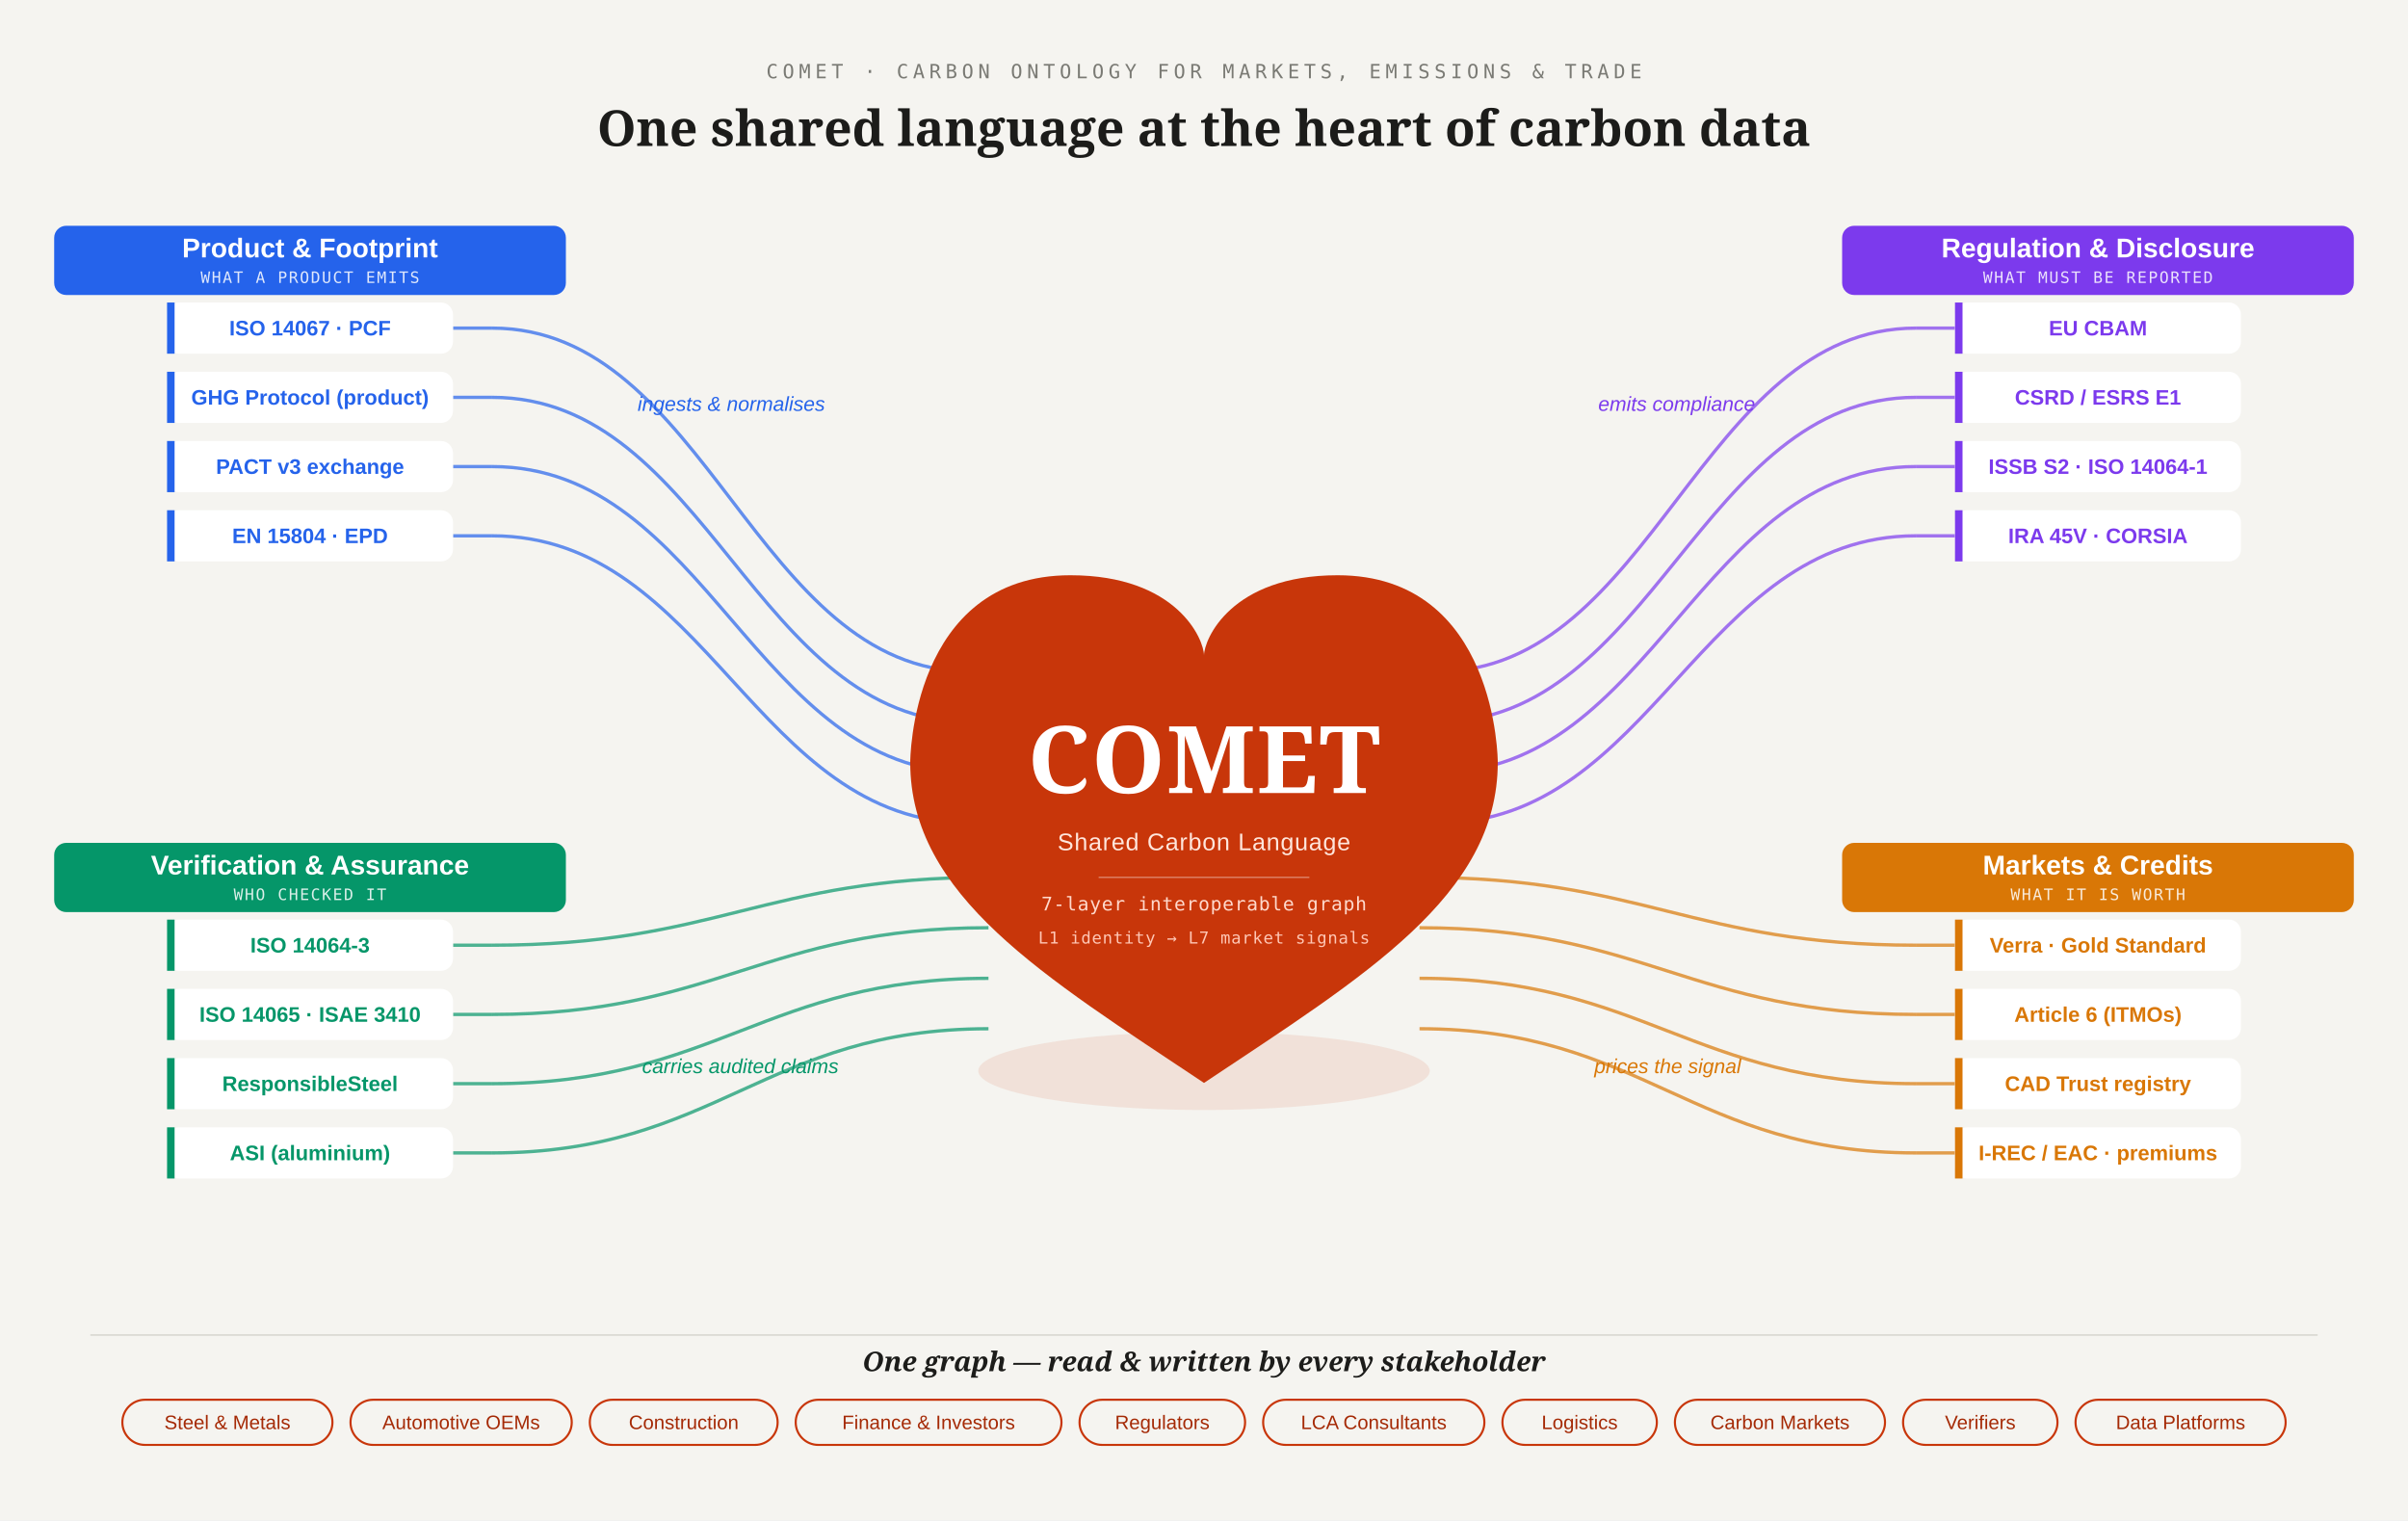
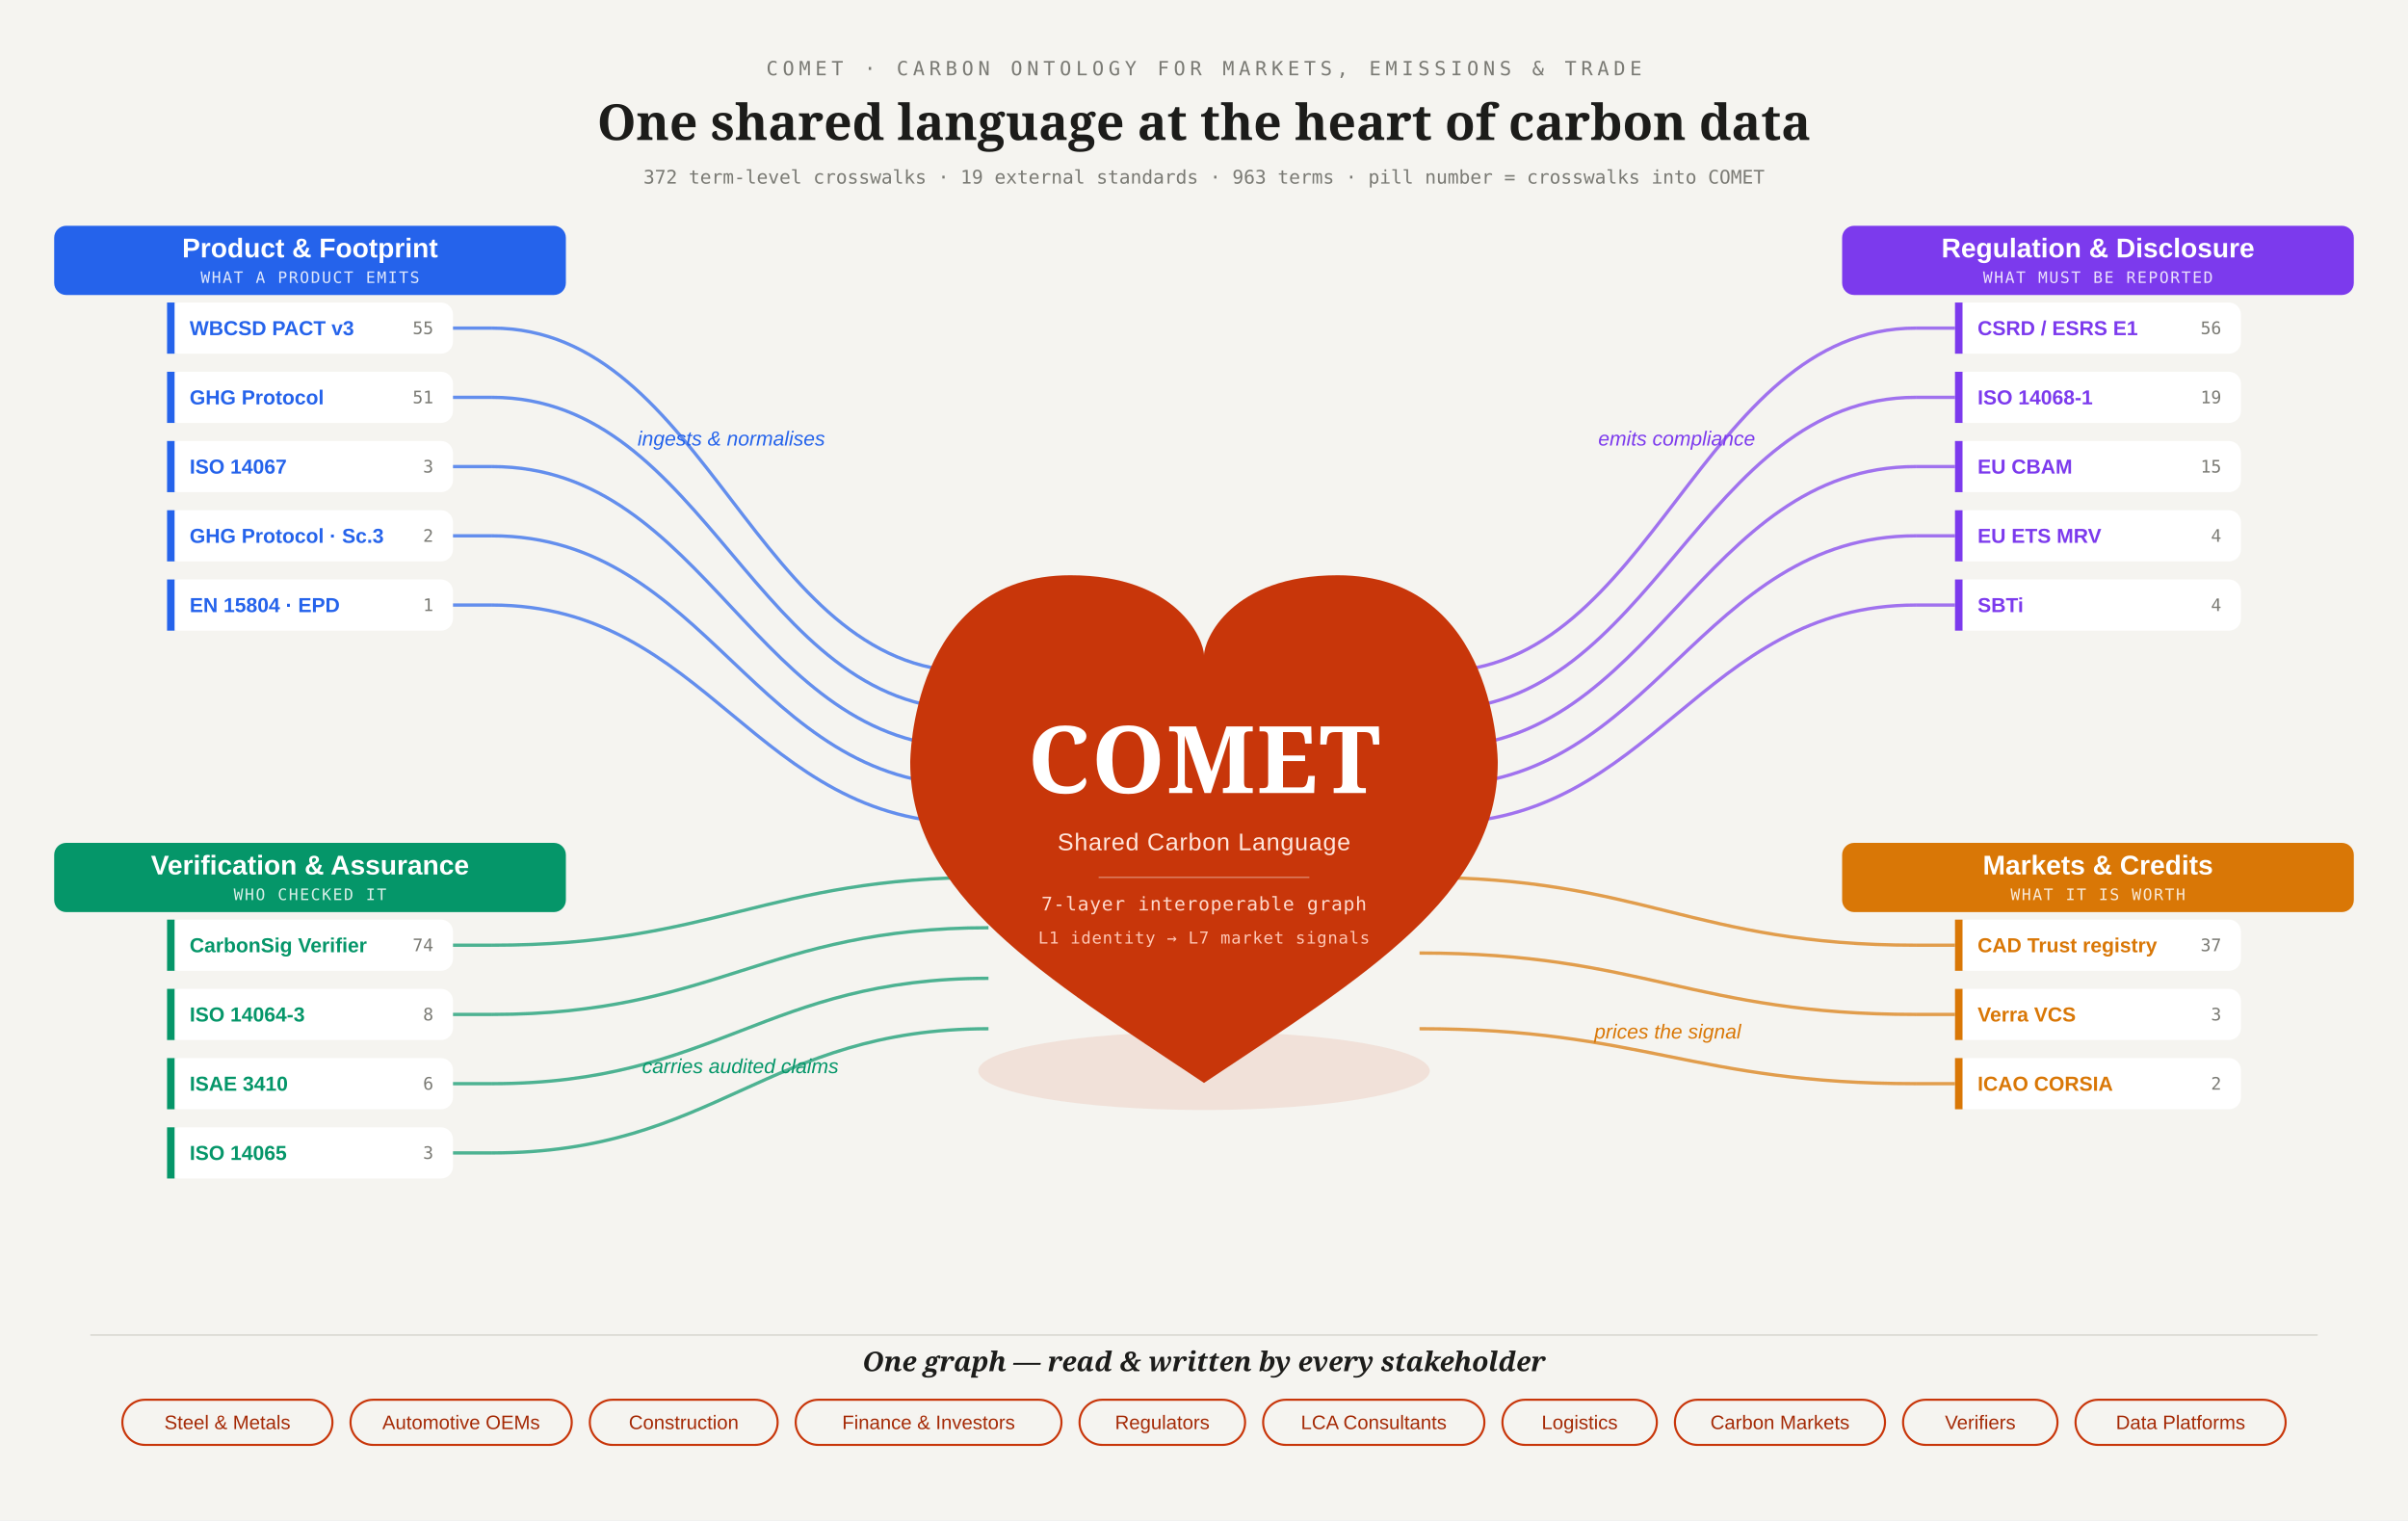
- <svg xmlns="http://www.w3.org/2000/svg" viewBox="0 0 1600 1010" font-family="'DM Sans', 'Helvetica Neue', Arial, sans-serif" role="img" aria-label="COMET is the shared language at the heart of carbon data interoperability. Four standards domains — Product and Footprint, Regulation and Disclosure, Verification and Assurance, and Markets and Credits — feed into the COMET graph, which every stakeholder group reads.">
+ <svg xmlns="http://www.w3.org/2000/svg" viewBox="0 0 1600 1010" font-family="'DM Sans', 'Helvetica Neue', Arial, sans-serif" role="img" aria-label="COMET is the shared language at the heart of carbon data interoperability. Four standards domains — Product and Footprint, Regulation and Disclosure, Verification and Assurance, and Markets and Credits — feed into the COMET graph, which every stakeholder group reads. Each standard shows its number of term-level crosswalks into COMET.">
  <rect width="1600" height="1010" fill="#f5f4f0" />
-   <text x="800.0" y="52" text-anchor="middle" font-family="'DM Mono', 'SFMono-Regular', Menlo, monospace" font-size="13" letter-spacing="3" fill="#7a7a74">COMET · CARBON ONTOLOGY FOR MARKETS, EMISSIONS &amp; TRADE</text>
-   <text x="800.0" y="97" text-anchor="middle" font-family="'Playfair Display', Georgia, serif" font-size="33" font-weight="700" fill="#1c1c1a">One shared language at the heart of carbon data</text>
+   <text x="800.0" y="50" text-anchor="middle" font-family="'DM Mono', 'SFMono-Regular', Menlo, monospace" font-size="13" letter-spacing="3" fill="#7a7a74">COMET · CARBON ONTOLOGY FOR MARKETS, EMISSIONS &amp; TRADE</text>
+   <text x="800.0" y="93" text-anchor="middle" font-family="'Playfair Display', Georgia, serif" font-size="33" font-weight="700" fill="#1c1c1a">One shared language at the heart of carbon data</text>
+   <text x="800.0" y="122" text-anchor="middle" font-family="'DM Mono', 'SFMono-Regular', Menlo, monospace" font-size="12.5" fill="#7a7a74">372 term-level crosswalks · 19 external standards · 963 terms · pill number = crosswalks into COMET</text>
+   <rect x="36" y="150" width="340" height="46" rx="8" fill="#2563eb" />
+   <text x="206.0" y="171" text-anchor="middle" font-family="'DM Sans', 'Helvetica Neue', Arial, sans-serif" font-size="18" font-weight="700" fill="#ffffff">Product &amp; Footprint</text>
+   <text x="206.0" y="188" text-anchor="middle" font-family="'DM Mono', 'SFMono-Regular', Menlo, monospace" font-size="10.5" fill="#ffffff" opacity="0.85" letter-spacing="1">WHAT A PRODUCT EMITS</text>
+   <rect x="111.0" y="201.0" width="190.0" height="34.0" rx="8" fill="#ffffff" />
+   <rect x="111.0" y="201.0" width="5" height="34.0" fill="#2563eb" />
+   <text x="126.0" y="218.0" dominant-baseline="central" font-family="'DM Sans', 'Helvetica Neue', Arial, sans-serif" font-size="13.5" font-weight="600" fill="#2563eb">WBCSD PACT v3</text>
+   <text x="288.0" y="218.0" text-anchor="end" dominant-baseline="central" font-family="'DM Mono', 'SFMono-Regular', Menlo, monospace" font-size="11.5" fill="#7a7a74">55</text>
+   <rect x="111.0" y="247.0" width="190.0" height="34.0" rx="8" fill="#ffffff" />
+   <rect x="111.0" y="247.0" width="5" height="34.0" fill="#2563eb" />
+   <text x="126.0" y="264.0" dominant-baseline="central" font-family="'DM Sans', 'Helvetica Neue', Arial, sans-serif" font-size="13.5" font-weight="600" fill="#2563eb">GHG Protocol</text>
+   <text x="288.0" y="264.0" text-anchor="end" dominant-baseline="central" font-family="'DM Mono', 'SFMono-Regular', Menlo, monospace" font-size="11.5" fill="#7a7a74">51</text>
+   <rect x="111.0" y="293.0" width="190.0" height="34.0" rx="8" fill="#ffffff" />
+   <rect x="111.0" y="293.0" width="5" height="34.0" fill="#2563eb" />
+   <text x="126.0" y="310.0" dominant-baseline="central" font-family="'DM Sans', 'Helvetica Neue', Arial, sans-serif" font-size="13.5" font-weight="600" fill="#2563eb">ISO 14067</text>
+   <text x="288.0" y="310.0" text-anchor="end" dominant-baseline="central" font-family="'DM Mono', 'SFMono-Regular', Menlo, monospace" font-size="11.5" fill="#7a7a74">3</text>
+   <rect x="111.0" y="339.0" width="190.0" height="34.0" rx="8" fill="#ffffff" />
+   <rect x="111.0" y="339.0" width="5" height="34.0" fill="#2563eb" />
+   <text x="126.0" y="356.0" dominant-baseline="central" font-family="'DM Sans', 'Helvetica Neue', Arial, sans-serif" font-size="13.5" font-weight="600" fill="#2563eb">GHG Protocol · Sc.3</text>
+   <text x="288.0" y="356.0" text-anchor="end" dominant-baseline="central" font-family="'DM Mono', 'SFMono-Regular', Menlo, monospace" font-size="11.5" fill="#7a7a74">2</text>
+   <rect x="111.0" y="385.0" width="190.0" height="34.0" rx="8" fill="#ffffff" />
+   <rect x="111.0" y="385.0" width="5" height="34.0" fill="#2563eb" />
+   <text x="126.0" y="402.0" dominant-baseline="central" font-family="'DM Sans', 'Helvetica Neue', Arial, sans-serif" font-size="13.5" font-weight="600" fill="#2563eb">EN 15804  ·  EPD</text>
+   <text x="288.0" y="402.0" text-anchor="end" dominant-baseline="central" font-family="'DM Mono', 'SFMono-Regular', Menlo, monospace" font-size="11.5" fill="#7a7a74">1</text>
+   <rect x="36" y="560" width="340" height="46" rx="8" fill="#059669" />
+   <text x="206.0" y="581" text-anchor="middle" font-family="'DM Sans', 'Helvetica Neue', Arial, sans-serif" font-size="18" font-weight="700" fill="#ffffff">Verification &amp; Assurance</text>
+   <text x="206.0" y="598" text-anchor="middle" font-family="'DM Mono', 'SFMono-Regular', Menlo, monospace" font-size="10.5" fill="#ffffff" opacity="0.85" letter-spacing="1">WHO CHECKED IT</text>
+   <rect x="111.0" y="611.0" width="190.0" height="34.0" rx="8" fill="#ffffff" />
+   <rect x="111.0" y="611.0" width="5" height="34.0" fill="#059669" />
+   <text x="126.0" y="628.0" dominant-baseline="central" font-family="'DM Sans', 'Helvetica Neue', Arial, sans-serif" font-size="13.5" font-weight="600" fill="#059669">CarbonSig Verifier</text>
+   <text x="288.0" y="628.0" text-anchor="end" dominant-baseline="central" font-family="'DM Mono', 'SFMono-Regular', Menlo, monospace" font-size="11.5" fill="#7a7a74">74</text>
+   <rect x="111.0" y="657.0" width="190.0" height="34.0" rx="8" fill="#ffffff" />
+   <rect x="111.0" y="657.0" width="5" height="34.0" fill="#059669" />
+   <text x="126.0" y="674.0" dominant-baseline="central" font-family="'DM Sans', 'Helvetica Neue', Arial, sans-serif" font-size="13.5" font-weight="600" fill="#059669">ISO 14064-3</text>
+   <text x="288.0" y="674.0" text-anchor="end" dominant-baseline="central" font-family="'DM Mono', 'SFMono-Regular', Menlo, monospace" font-size="11.5" fill="#7a7a74">8</text>
+   <rect x="111.0" y="703.0" width="190.0" height="34.0" rx="8" fill="#ffffff" />
+   <rect x="111.0" y="703.0" width="5" height="34.0" fill="#059669" />
+   <text x="126.0" y="720.0" dominant-baseline="central" font-family="'DM Sans', 'Helvetica Neue', Arial, sans-serif" font-size="13.5" font-weight="600" fill="#059669">ISAE 3410</text>
+   <text x="288.0" y="720.0" text-anchor="end" dominant-baseline="central" font-family="'DM Mono', 'SFMono-Regular', Menlo, monospace" font-size="11.5" fill="#7a7a74">6</text>
+   <rect x="111.0" y="749.0" width="190.0" height="34.0" rx="8" fill="#ffffff" />
+   <rect x="111.0" y="749.0" width="5" height="34.0" fill="#059669" />
+   <text x="126.0" y="766.0" dominant-baseline="central" font-family="'DM Sans', 'Helvetica Neue', Arial, sans-serif" font-size="13.5" font-weight="600" fill="#059669">ISO 14065</text>
+   <text x="288.0" y="766.0" text-anchor="end" dominant-baseline="central" font-family="'DM Mono', 'SFMono-Regular', Menlo, monospace" font-size="11.5" fill="#7a7a74">3</text>
+   <rect x="1224" y="150" width="340" height="46" rx="8" fill="#7c3aed" />
+   <text x="1394.0" y="171" text-anchor="middle" font-family="'DM Sans', 'Helvetica Neue', Arial, sans-serif" font-size="18" font-weight="700" fill="#ffffff">Regulation &amp; Disclosure</text>
+   <text x="1394.0" y="188" text-anchor="middle" font-family="'DM Mono', 'SFMono-Regular', Menlo, monospace" font-size="10.5" fill="#ffffff" opacity="0.85" letter-spacing="1">WHAT MUST BE REPORTED</text>
+   <rect x="1299.0" y="201.0" width="190.0" height="34.0" rx="8" fill="#ffffff" />
+   <rect x="1299.0" y="201.0" width="5" height="34.0" fill="#7c3aed" />
+   <text x="1314.0" y="218.0" dominant-baseline="central" font-family="'DM Sans', 'Helvetica Neue', Arial, sans-serif" font-size="13.5" font-weight="600" fill="#7c3aed">CSRD / ESRS E1</text>
+   <text x="1476.0" y="218.0" text-anchor="end" dominant-baseline="central" font-family="'DM Mono', 'SFMono-Regular', Menlo, monospace" font-size="11.5" fill="#7a7a74">56</text>
+   <rect x="1299.0" y="247.0" width="190.0" height="34.0" rx="8" fill="#ffffff" />
+   <rect x="1299.0" y="247.0" width="5" height="34.0" fill="#7c3aed" />
+   <text x="1314.0" y="264.0" dominant-baseline="central" font-family="'DM Sans', 'Helvetica Neue', Arial, sans-serif" font-size="13.5" font-weight="600" fill="#7c3aed">ISO 14068-1</text>
+   <text x="1476.0" y="264.0" text-anchor="end" dominant-baseline="central" font-family="'DM Mono', 'SFMono-Regular', Menlo, monospace" font-size="11.5" fill="#7a7a74">19</text>
+   <rect x="1299.0" y="293.0" width="190.0" height="34.0" rx="8" fill="#ffffff" />
+   <rect x="1299.0" y="293.0" width="5" height="34.0" fill="#7c3aed" />
+   <text x="1314.0" y="310.0" dominant-baseline="central" font-family="'DM Sans', 'Helvetica Neue', Arial, sans-serif" font-size="13.5" font-weight="600" fill="#7c3aed">EU CBAM</text>
+   <text x="1476.0" y="310.0" text-anchor="end" dominant-baseline="central" font-family="'DM Mono', 'SFMono-Regular', Menlo, monospace" font-size="11.5" fill="#7a7a74">15</text>
+   <rect x="1299.0" y="339.0" width="190.0" height="34.0" rx="8" fill="#ffffff" />
+   <rect x="1299.0" y="339.0" width="5" height="34.0" fill="#7c3aed" />
+   <text x="1314.0" y="356.0" dominant-baseline="central" font-family="'DM Sans', 'Helvetica Neue', Arial, sans-serif" font-size="13.5" font-weight="600" fill="#7c3aed">EU ETS MRV</text>
+   <text x="1476.0" y="356.0" text-anchor="end" dominant-baseline="central" font-family="'DM Mono', 'SFMono-Regular', Menlo, monospace" font-size="11.5" fill="#7a7a74">4</text>
+   <rect x="1299.0" y="385.0" width="190.0" height="34.0" rx="8" fill="#ffffff" />
+   <rect x="1299.0" y="385.0" width="5" height="34.0" fill="#7c3aed" />
+   <text x="1314.0" y="402.0" dominant-baseline="central" font-family="'DM Sans', 'Helvetica Neue', Arial, sans-serif" font-size="13.5" font-weight="600" fill="#7c3aed">SBTi</text>
+   <text x="1476.0" y="402.0" text-anchor="end" dominant-baseline="central" font-family="'DM Mono', 'SFMono-Regular', Menlo, monospace" font-size="11.5" fill="#7a7a74">4</text>
+   <rect x="1224" y="560" width="340" height="46" rx="8" fill="#d97706" />
+   <text x="1394.0" y="581" text-anchor="middle" font-family="'DM Sans', 'Helvetica Neue', Arial, sans-serif" font-size="18" font-weight="700" fill="#ffffff">Markets &amp; Credits</text>
+   <text x="1394.0" y="598" text-anchor="middle" font-family="'DM Mono', 'SFMono-Regular', Menlo, monospace" font-size="10.5" fill="#ffffff" opacity="0.85" letter-spacing="1">WHAT IT IS WORTH</text>
+   <rect x="1299.0" y="611.0" width="190.0" height="34.0" rx="8" fill="#ffffff" />
+   <rect x="1299.0" y="611.0" width="5" height="34.0" fill="#d97706" />
+   <text x="1314.0" y="628.0" dominant-baseline="central" font-family="'DM Sans', 'Helvetica Neue', Arial, sans-serif" font-size="13.5" font-weight="600" fill="#d97706">CAD Trust registry</text>
+   <text x="1476.0" y="628.0" text-anchor="end" dominant-baseline="central" font-family="'DM Mono', 'SFMono-Regular', Menlo, monospace" font-size="11.5" fill="#7a7a74">37</text>
+   <rect x="1299.0" y="657.0" width="190.0" height="34.0" rx="8" fill="#ffffff" />
+   <rect x="1299.0" y="657.0" width="5" height="34.0" fill="#d97706" />
+   <text x="1314.0" y="674.0" dominant-baseline="central" font-family="'DM Sans', 'Helvetica Neue', Arial, sans-serif" font-size="13.5" font-weight="600" fill="#d97706">Verra VCS</text>
+   <text x="1476.0" y="674.0" text-anchor="end" dominant-baseline="central" font-family="'DM Mono', 'SFMono-Regular', Menlo, monospace" font-size="11.5" fill="#7a7a74">3</text>
+   <rect x="1299.0" y="703.0" width="190.0" height="34.0" rx="8" fill="#ffffff" />
+   <rect x="1299.0" y="703.0" width="5" height="34.0" fill="#d97706" />
+   <text x="1314.0" y="720.0" dominant-baseline="central" font-family="'DM Sans', 'Helvetica Neue', Arial, sans-serif" font-size="13.5" font-weight="600" fill="#d97706">ICAO CORSIA</text>
+   <text x="1476.0" y="720.0" text-anchor="end" dominant-baseline="central" font-family="'DM Mono', 'SFMono-Regular', Menlo, monospace" font-size="11.5" fill="#7a7a74">2</text>
  <line x1="301.0" y1="218.0" x2="327.0" y2="218.0" stroke="#2563eb" stroke-width="2.2" opacity="0.7" />
  <path d="M 327.0,218.0 C 470.0,218.0 501.8,446.2 644.8,446.2" fill="none" stroke="#2563eb" stroke-width="2.2" opacity="0.7" />
  <line x1="301.0" y1="264.0" x2="327.0" y2="264.0" stroke="#2563eb" stroke-width="2.2" opacity="0.7" />
-   <path d="M 327.0,264.0 C 470.0,264.0 501.8,479.8 644.8,479.8" fill="none" stroke="#2563eb" stroke-width="2.2" opacity="0.7" />
+   <path d="M 327.0,264.0 C 470.0,264.0 501.8,471.4 644.8,471.4" fill="none" stroke="#2563eb" stroke-width="2.2" opacity="0.7" />
  <line x1="301.0" y1="310.0" x2="327.0" y2="310.0" stroke="#2563eb" stroke-width="2.2" opacity="0.7" />
-   <path d="M 327.0,310.0 C 470.0,310.0 501.8,513.3 644.8,513.3" fill="none" stroke="#2563eb" stroke-width="2.2" opacity="0.7" />
+   <path d="M 327.0,310.0 C 470.0,310.0 501.8,496.6 644.8,496.6" fill="none" stroke="#2563eb" stroke-width="2.2" opacity="0.7" />
  <line x1="301.0" y1="356.0" x2="327.0" y2="356.0" stroke="#2563eb" stroke-width="2.2" opacity="0.7" />
-   <path d="M 327.0,356.0 C 470.0,356.0 501.8,546.9 644.8,546.9" fill="none" stroke="#2563eb" stroke-width="2.2" opacity="0.7" />
-   <text x="485.9" y="273.0" text-anchor="middle" font-family="'DM Sans', 'Helvetica Neue', Arial, sans-serif" font-size="13.5" font-style="italic" fill="#2563eb">ingests &amp; normalises</text>
+   <path d="M 327.0,356.0 C 470.0,356.0 501.8,521.7 644.8,521.7" fill="none" stroke="#2563eb" stroke-width="2.2" opacity="0.7" />
+   <line x1="301.0" y1="402.0" x2="327.0" y2="402.0" stroke="#2563eb" stroke-width="2.2" opacity="0.7" />
+   <path d="M 327.0,402.0 C 470.0,402.0 501.8,546.9 644.8,546.9" fill="none" stroke="#2563eb" stroke-width="2.2" opacity="0.7" />
+   <text x="485.9" y="296.0" text-anchor="middle" font-family="'DM Sans', 'Helvetica Neue', Arial, sans-serif" font-size="13.5" font-style="italic" fill="#2563eb">ingests &amp; normalises</text>
  <line x1="301.0" y1="628.0" x2="327.0" y2="628.0" stroke="#059669" stroke-width="2.2" opacity="0.7" />
  <path d="M 327.0,628.0 C 475.4,628.0 508.4,582.9 656.8,582.9" fill="none" stroke="#059669" stroke-width="2.2" opacity="0.7" />
  <line x1="301.0" y1="674.0" x2="327.0" y2="674.0" stroke="#059669" stroke-width="2.2" opacity="0.7" />
  <path d="M 327.0,674.0 C 475.4,674.0 508.4,616.4 656.8,616.4" fill="none" stroke="#059669" stroke-width="2.2" opacity="0.7" />
  <line x1="301.0" y1="720.0" x2="327.0" y2="720.0" stroke="#059669" stroke-width="2.2" opacity="0.7" />
  <path d="M 327.0,720.0 C 475.4,720.0 508.4,650.0 656.8,650.0" fill="none" stroke="#059669" stroke-width="2.2" opacity="0.7" />
  <line x1="301.0" y1="766.0" x2="327.0" y2="766.0" stroke="#059669" stroke-width="2.2" opacity="0.7" />
  <path d="M 327.0,766.0 C 475.4,766.0 508.4,683.5 656.8,683.5" fill="none" stroke="#059669" stroke-width="2.2" opacity="0.7" />
  <text x="491.9" y="713.0" text-anchor="middle" font-family="'DM Sans', 'Helvetica Neue', Arial, sans-serif" font-size="13.5" font-style="italic" fill="#059669">carries audited claims</text>
  <line x1="1299.0" y1="218.0" x2="1273.0" y2="218.0" stroke="#7c3aed" stroke-width="2.2" opacity="0.7" />
  <path d="M 1273.0,218.0 C 1130.0,218.0 1098.2,446.2 955.2,446.2" fill="none" stroke="#7c3aed" stroke-width="2.2" opacity="0.7" />
  <line x1="1299.0" y1="264.0" x2="1273.0" y2="264.0" stroke="#7c3aed" stroke-width="2.2" opacity="0.7" />
-   <path d="M 1273.0,264.0 C 1130.0,264.0 1098.2,479.8 955.2,479.8" fill="none" stroke="#7c3aed" stroke-width="2.2" opacity="0.7" />
+   <path d="M 1273.0,264.0 C 1130.0,264.0 1098.2,471.4 955.2,471.4" fill="none" stroke="#7c3aed" stroke-width="2.2" opacity="0.7" />
  <line x1="1299.0" y1="310.0" x2="1273.0" y2="310.0" stroke="#7c3aed" stroke-width="2.2" opacity="0.7" />
-   <path d="M 1273.0,310.0 C 1130.0,310.0 1098.2,513.3 955.2,513.3" fill="none" stroke="#7c3aed" stroke-width="2.2" opacity="0.7" />
+   <path d="M 1273.0,310.0 C 1130.0,310.0 1098.2,496.6 955.2,496.6" fill="none" stroke="#7c3aed" stroke-width="2.2" opacity="0.7" />
  <line x1="1299.0" y1="356.0" x2="1273.0" y2="356.0" stroke="#7c3aed" stroke-width="2.2" opacity="0.7" />
-   <path d="M 1273.0,356.0 C 1130.0,356.0 1098.2,546.9 955.2,546.9" fill="none" stroke="#7c3aed" stroke-width="2.2" opacity="0.7" />
-   <text x="1114.1" y="273.0" text-anchor="middle" font-family="'DM Sans', 'Helvetica Neue', Arial, sans-serif" font-size="13.5" font-style="italic" fill="#7c3aed">emits compliance</text>
+   <path d="M 1273.0,356.0 C 1130.0,356.0 1098.2,521.7 955.2,521.7" fill="none" stroke="#7c3aed" stroke-width="2.2" opacity="0.7" />
+   <line x1="1299.0" y1="402.0" x2="1273.0" y2="402.0" stroke="#7c3aed" stroke-width="2.2" opacity="0.7" />
+   <path d="M 1273.0,402.0 C 1130.0,402.0 1098.2,546.9 955.2,546.9" fill="none" stroke="#7c3aed" stroke-width="2.2" opacity="0.7" />
+   <text x="1114.1" y="296.0" text-anchor="middle" font-family="'DM Sans', 'Helvetica Neue', Arial, sans-serif" font-size="13.5" font-style="italic" fill="#7c3aed">emits compliance</text>
  <line x1="1299.0" y1="628.0" x2="1273.0" y2="628.0" stroke="#d97706" stroke-width="2.2" opacity="0.7" />
  <path d="M 1273.0,628.0 C 1124.6,628.0 1091.6,582.9 943.2,582.9" fill="none" stroke="#d97706" stroke-width="2.2" opacity="0.7" />
  <line x1="1299.0" y1="674.0" x2="1273.0" y2="674.0" stroke="#d97706" stroke-width="2.2" opacity="0.7" />
-   <path d="M 1273.0,674.0 C 1124.6,674.0 1091.6,616.4 943.2,616.4" fill="none" stroke="#d97706" stroke-width="2.2" opacity="0.7" />
+   <path d="M 1273.0,674.0 C 1124.6,674.0 1091.6,633.2 943.2,633.2" fill="none" stroke="#d97706" stroke-width="2.2" opacity="0.7" />
  <line x1="1299.0" y1="720.0" x2="1273.0" y2="720.0" stroke="#d97706" stroke-width="2.2" opacity="0.7" />
-   <path d="M 1273.0,720.0 C 1124.6,720.0 1091.6,650.0 943.2,650.0" fill="none" stroke="#d97706" stroke-width="2.2" opacity="0.7" />
-   <line x1="1299.0" y1="766.0" x2="1273.0" y2="766.0" stroke="#d97706" stroke-width="2.2" opacity="0.7" />
-   <path d="M 1273.0,766.0 C 1124.6,766.0 1091.6,683.5 943.2,683.5" fill="none" stroke="#d97706" stroke-width="2.2" opacity="0.7" />
-   <text x="1108.1" y="713.0" text-anchor="middle" font-family="'DM Sans', 'Helvetica Neue', Arial, sans-serif" font-size="13.5" font-style="italic" fill="#d97706">prices the signal</text>
+   <path d="M 1273.0,720.0 C 1124.6,720.0 1091.6,683.5 943.2,683.5" fill="none" stroke="#d97706" stroke-width="2.2" opacity="0.7" />
+   <text x="1108.1" y="690.0" text-anchor="middle" font-family="'DM Sans', 'Helvetica Neue', Arial, sans-serif" font-size="13.5" font-style="italic" fill="#d97706">prices the signal</text>
  <ellipse cx="800" cy="711.5" rx="150" ry="26" fill="#c8360a" opacity="0.10" />
  <path d="M 800.0,435.5 C 800.0,424.9 782.2,382.2 711.2,382.2 C 604.8,382.2 604.8,506.5 604.8,506.5 C 604.8,595.2 693.5,648.5 800.0,719.5 C 906.5,648.5 995.2,595.2 995.2,506.5 C 995.2,506.5 995.2,382.2 888.8,382.2 C 817.8,382.2 800.0,424.9 800.0,435.5 Z" fill="#c8360a" />
  <text x="800" y="526.9" text-anchor="middle" font-family="'Playfair Display', Georgia, serif" font-size="62" font-weight="700" fill="#ffffff" letter-spacing="1">COMET</text>
  <text x="800" y="564.9" text-anchor="middle" font-family="'DM Sans', 'Helvetica Neue', Arial, sans-serif" font-size="16" font-weight="500" fill="#ffe6dc" letter-spacing="0.5">Shared Carbon Language</text>
  <line x1="730" y1="582.9" x2="870" y2="582.9" stroke="#ffffff" stroke-opacity="0.35" stroke-width="1" />
  <text x="800" y="604.9" text-anchor="middle" font-family="'DM Mono', 'SFMono-Regular', Menlo, monospace" font-size="12.5" fill="#ffd9cc" letter-spacing="0.5">7-layer interoperable graph</text>
  <text x="800" y="626.9" text-anchor="middle" font-family="'DM Mono', 'SFMono-Regular', Menlo, monospace" font-size="11" fill="#ffc7b5" letter-spacing="0.5">L1 identity → L7 market signals</text>
-   <rect x="36" y="150" width="340" height="46" rx="8" fill="#2563eb" />
-   <text x="206.0" y="171" text-anchor="middle" font-family="'DM Sans', 'Helvetica Neue', Arial, sans-serif" font-size="18" font-weight="700" fill="#ffffff">Product &amp; Footprint</text>
-   <text x="206.0" y="188" text-anchor="middle" font-family="'DM Mono', 'SFMono-Regular', Menlo, monospace" font-size="10.5" fill="#ffffff" opacity="0.85" letter-spacing="1">WHAT A PRODUCT EMITS</text>
-   <rect x="111.0" y="201.0" width="190.0" height="34.0" rx="8" fill="#ffffff" />
-   <text x="206.0" y="218.0" text-anchor="middle" dominant-baseline="central" font-family="'DM Sans', 'Helvetica Neue', Arial, sans-serif" font-size="14" font-weight="600" fill="#2563eb">ISO 14067  ·  PCF</text>
-   <rect x="111.0" y="201.0" width="5" height="34" rx="0" fill="#2563eb" />
-   <rect x="111.0" y="247.0" width="190.0" height="34.0" rx="8" fill="#ffffff" />
-   <text x="206.0" y="264.0" text-anchor="middle" dominant-baseline="central" font-family="'DM Sans', 'Helvetica Neue', Arial, sans-serif" font-size="14" font-weight="600" fill="#2563eb">GHG Protocol (product)</text>
-   <rect x="111.0" y="247.0" width="5" height="34" rx="0" fill="#2563eb" />
-   <rect x="111.0" y="293.0" width="190.0" height="34.0" rx="8" fill="#ffffff" />
-   <text x="206.0" y="310.0" text-anchor="middle" dominant-baseline="central" font-family="'DM Sans', 'Helvetica Neue', Arial, sans-serif" font-size="14" font-weight="600" fill="#2563eb">PACT v3 exchange</text>
-   <rect x="111.0" y="293.0" width="5" height="34" rx="0" fill="#2563eb" />
-   <rect x="111.0" y="339.0" width="190.0" height="34.0" rx="8" fill="#ffffff" />
-   <text x="206.0" y="356.0" text-anchor="middle" dominant-baseline="central" font-family="'DM Sans', 'Helvetica Neue', Arial, sans-serif" font-size="14" font-weight="600" fill="#2563eb">EN 15804  ·  EPD</text>
-   <rect x="111.0" y="339.0" width="5" height="34" rx="0" fill="#2563eb" />
-   <rect x="36" y="560" width="340" height="46" rx="8" fill="#059669" />
-   <text x="206.0" y="581" text-anchor="middle" font-family="'DM Sans', 'Helvetica Neue', Arial, sans-serif" font-size="18" font-weight="700" fill="#ffffff">Verification &amp; Assurance</text>
-   <text x="206.0" y="598" text-anchor="middle" font-family="'DM Mono', 'SFMono-Regular', Menlo, monospace" font-size="10.5" fill="#ffffff" opacity="0.85" letter-spacing="1">WHO CHECKED IT</text>
-   <rect x="111.0" y="611.0" width="190.0" height="34.0" rx="8" fill="#ffffff" />
-   <text x="206.0" y="628.0" text-anchor="middle" dominant-baseline="central" font-family="'DM Sans', 'Helvetica Neue', Arial, sans-serif" font-size="14" font-weight="600" fill="#059669">ISO 14064-3</text>
-   <rect x="111.0" y="611.0" width="5" height="34" rx="0" fill="#059669" />
-   <rect x="111.0" y="657.0" width="190.0" height="34.0" rx="8" fill="#ffffff" />
-   <text x="206.0" y="674.0" text-anchor="middle" dominant-baseline="central" font-family="'DM Sans', 'Helvetica Neue', Arial, sans-serif" font-size="14" font-weight="600" fill="#059669">ISO 14065  ·  ISAE 3410</text>
-   <rect x="111.0" y="657.0" width="5" height="34" rx="0" fill="#059669" />
-   <rect x="111.0" y="703.0" width="190.0" height="34.0" rx="8" fill="#ffffff" />
-   <text x="206.0" y="720.0" text-anchor="middle" dominant-baseline="central" font-family="'DM Sans', 'Helvetica Neue', Arial, sans-serif" font-size="14" font-weight="600" fill="#059669">ResponsibleSteel</text>
-   <rect x="111.0" y="703.0" width="5" height="34" rx="0" fill="#059669" />
-   <rect x="111.0" y="749.0" width="190.0" height="34.0" rx="8" fill="#ffffff" />
-   <text x="206.0" y="766.0" text-anchor="middle" dominant-baseline="central" font-family="'DM Sans', 'Helvetica Neue', Arial, sans-serif" font-size="14" font-weight="600" fill="#059669">ASI (aluminium)</text>
-   <rect x="111.0" y="749.0" width="5" height="34" rx="0" fill="#059669" />
-   <rect x="1224" y="150" width="340" height="46" rx="8" fill="#7c3aed" />
-   <text x="1394.0" y="171" text-anchor="middle" font-family="'DM Sans', 'Helvetica Neue', Arial, sans-serif" font-size="18" font-weight="700" fill="#ffffff">Regulation &amp; Disclosure</text>
-   <text x="1394.0" y="188" text-anchor="middle" font-family="'DM Mono', 'SFMono-Regular', Menlo, monospace" font-size="10.5" fill="#ffffff" opacity="0.85" letter-spacing="1">WHAT MUST BE REPORTED</text>
-   <rect x="1299.0" y="201.0" width="190.0" height="34.0" rx="8" fill="#ffffff" />
-   <text x="1394.0" y="218.0" text-anchor="middle" dominant-baseline="central" font-family="'DM Sans', 'Helvetica Neue', Arial, sans-serif" font-size="14" font-weight="600" fill="#7c3aed">EU CBAM</text>
-   <rect x="1299.0" y="201.0" width="5" height="34" rx="0" fill="#7c3aed" />
-   <rect x="1299.0" y="247.0" width="190.0" height="34.0" rx="8" fill="#ffffff" />
-   <text x="1394.0" y="264.0" text-anchor="middle" dominant-baseline="central" font-family="'DM Sans', 'Helvetica Neue', Arial, sans-serif" font-size="14" font-weight="600" fill="#7c3aed">CSRD / ESRS E1</text>
-   <rect x="1299.0" y="247.0" width="5" height="34" rx="0" fill="#7c3aed" />
-   <rect x="1299.0" y="293.0" width="190.0" height="34.0" rx="8" fill="#ffffff" />
-   <text x="1394.0" y="310.0" text-anchor="middle" dominant-baseline="central" font-family="'DM Sans', 'Helvetica Neue', Arial, sans-serif" font-size="14" font-weight="600" fill="#7c3aed">ISSB S2  ·  ISO 14064-1</text>
-   <rect x="1299.0" y="293.0" width="5" height="34" rx="0" fill="#7c3aed" />
-   <rect x="1299.0" y="339.0" width="190.0" height="34.0" rx="8" fill="#ffffff" />
-   <text x="1394.0" y="356.0" text-anchor="middle" dominant-baseline="central" font-family="'DM Sans', 'Helvetica Neue', Arial, sans-serif" font-size="14" font-weight="600" fill="#7c3aed">IRA 45V  ·  CORSIA</text>
-   <rect x="1299.0" y="339.0" width="5" height="34" rx="0" fill="#7c3aed" />
-   <rect x="1224" y="560" width="340" height="46" rx="8" fill="#d97706" />
-   <text x="1394.0" y="581" text-anchor="middle" font-family="'DM Sans', 'Helvetica Neue', Arial, sans-serif" font-size="18" font-weight="700" fill="#ffffff">Markets &amp; Credits</text>
-   <text x="1394.0" y="598" text-anchor="middle" font-family="'DM Mono', 'SFMono-Regular', Menlo, monospace" font-size="10.5" fill="#ffffff" opacity="0.85" letter-spacing="1">WHAT IT IS WORTH</text>
-   <rect x="1299.0" y="611.0" width="190.0" height="34.0" rx="8" fill="#ffffff" />
-   <text x="1394.0" y="628.0" text-anchor="middle" dominant-baseline="central" font-family="'DM Sans', 'Helvetica Neue', Arial, sans-serif" font-size="14" font-weight="600" fill="#d97706">Verra  ·  Gold Standard</text>
-   <rect x="1299.0" y="611.0" width="5" height="34" rx="0" fill="#d97706" />
-   <rect x="1299.0" y="657.0" width="190.0" height="34.0" rx="8" fill="#ffffff" />
-   <text x="1394.0" y="674.0" text-anchor="middle" dominant-baseline="central" font-family="'DM Sans', 'Helvetica Neue', Arial, sans-serif" font-size="14" font-weight="600" fill="#d97706">Article 6 (ITMOs)</text>
-   <rect x="1299.0" y="657.0" width="5" height="34" rx="0" fill="#d97706" />
-   <rect x="1299.0" y="703.0" width="190.0" height="34.0" rx="8" fill="#ffffff" />
-   <text x="1394.0" y="720.0" text-anchor="middle" dominant-baseline="central" font-family="'DM Sans', 'Helvetica Neue', Arial, sans-serif" font-size="14" font-weight="600" fill="#d97706">CAD Trust registry</text>
-   <rect x="1299.0" y="703.0" width="5" height="34" rx="0" fill="#d97706" />
-   <rect x="1299.0" y="749.0" width="190.0" height="34.0" rx="8" fill="#ffffff" />
-   <text x="1394.0" y="766.0" text-anchor="middle" dominant-baseline="central" font-family="'DM Sans', 'Helvetica Neue', Arial, sans-serif" font-size="14" font-weight="600" fill="#d97706">I-REC / EAC  ·  premiums</text>
-   <rect x="1299.0" y="749.0" width="5" height="34" rx="0" fill="#d97706" />
  <line x1="60" y1="887" x2="1540" y2="887" stroke="#d8d7d0" stroke-width="1" />
  <text x="800.0" y="911" text-anchor="middle" font-family="'Playfair Display', Georgia, serif" font-size="18" font-style="italic" font-weight="600" fill="#1c1c1a">One graph — read &amp; written by every stakeholder</text>
  <rect x="81.3" y="930.0" width="139.6" height="30" rx="15" fill="none" stroke="#c8360a" stroke-width="1.4" />
  <text x="151.1" y="945.0" text-anchor="middle" dominant-baseline="central" font-family="'DM Sans', 'Helvetica Neue', Arial, sans-serif" font-size="13" font-weight="500" fill="#a52a06">Steel &amp; Metals</text>
  <rect x="232.9" y="930.0" width="147.0" height="30" rx="15" fill="none" stroke="#c8360a" stroke-width="1.4" />
  <text x="306.4" y="945.0" text-anchor="middle" dominant-baseline="central" font-family="'DM Sans', 'Helvetica Neue', Arial, sans-serif" font-size="13" font-weight="500" fill="#a52a06">Automotive OEMs</text>
  <rect x="391.9" y="930.0" width="124.8" height="30" rx="15" fill="none" stroke="#c8360a" stroke-width="1.4" />
  <text x="454.3" y="945.0" text-anchor="middle" dominant-baseline="central" font-family="'DM Sans', 'Helvetica Neue', Arial, sans-serif" font-size="13" font-weight="500" fill="#a52a06">Construction</text>
  <rect x="528.7" y="930.0" width="176.6" height="30" rx="15" fill="none" stroke="#c8360a" stroke-width="1.4" />
  <text x="617.0" y="945.0" text-anchor="middle" dominant-baseline="central" font-family="'DM Sans', 'Helvetica Neue', Arial, sans-serif" font-size="13" font-weight="500" fill="#a52a06">Finance &amp; Investors</text>
  <rect x="717.3" y="930.0" width="110.0" height="30" rx="15" fill="none" stroke="#c8360a" stroke-width="1.4" />
  <text x="772.3" y="945.0" text-anchor="middle" dominant-baseline="central" font-family="'DM Sans', 'Helvetica Neue', Arial, sans-serif" font-size="13" font-weight="500" fill="#a52a06">Regulators</text>
  <rect x="839.3" y="930.0" width="147.0" height="30" rx="15" fill="none" stroke="#c8360a" stroke-width="1.4" />
  <text x="912.8" y="945.0" text-anchor="middle" dominant-baseline="central" font-family="'DM Sans', 'Helvetica Neue', Arial, sans-serif" font-size="13" font-weight="500" fill="#a52a06">LCA Consultants</text>
  <rect x="998.3" y="930.0" width="102.6" height="30" rx="15" fill="none" stroke="#c8360a" stroke-width="1.4" />
  <text x="1049.6" y="945.0" text-anchor="middle" dominant-baseline="central" font-family="'DM Sans', 'Helvetica Neue', Arial, sans-serif" font-size="13" font-weight="500" fill="#a52a06">Logistics</text>
  <rect x="1112.9" y="930.0" width="139.6" height="30" rx="15" fill="none" stroke="#c8360a" stroke-width="1.4" />
  <text x="1182.7" y="945.0" text-anchor="middle" dominant-baseline="central" font-family="'DM Sans', 'Helvetica Neue', Arial, sans-serif" font-size="13" font-weight="500" fill="#a52a06">Carbon Markets</text>
  <rect x="1264.5" y="930.0" width="102.6" height="30" rx="15" fill="none" stroke="#c8360a" stroke-width="1.4" />
  <text x="1315.8" y="945.0" text-anchor="middle" dominant-baseline="central" font-family="'DM Sans', 'Helvetica Neue', Arial, sans-serif" font-size="13" font-weight="500" fill="#a52a06">Verifiers</text>
  <rect x="1379.1" y="930.0" width="139.6" height="30" rx="15" fill="none" stroke="#c8360a" stroke-width="1.4" />
  <text x="1448.9" y="945.0" text-anchor="middle" dominant-baseline="central" font-family="'DM Sans', 'Helvetica Neue', Arial, sans-serif" font-size="13" font-weight="500" fill="#a52a06">Data Platforms</text>
</svg>
